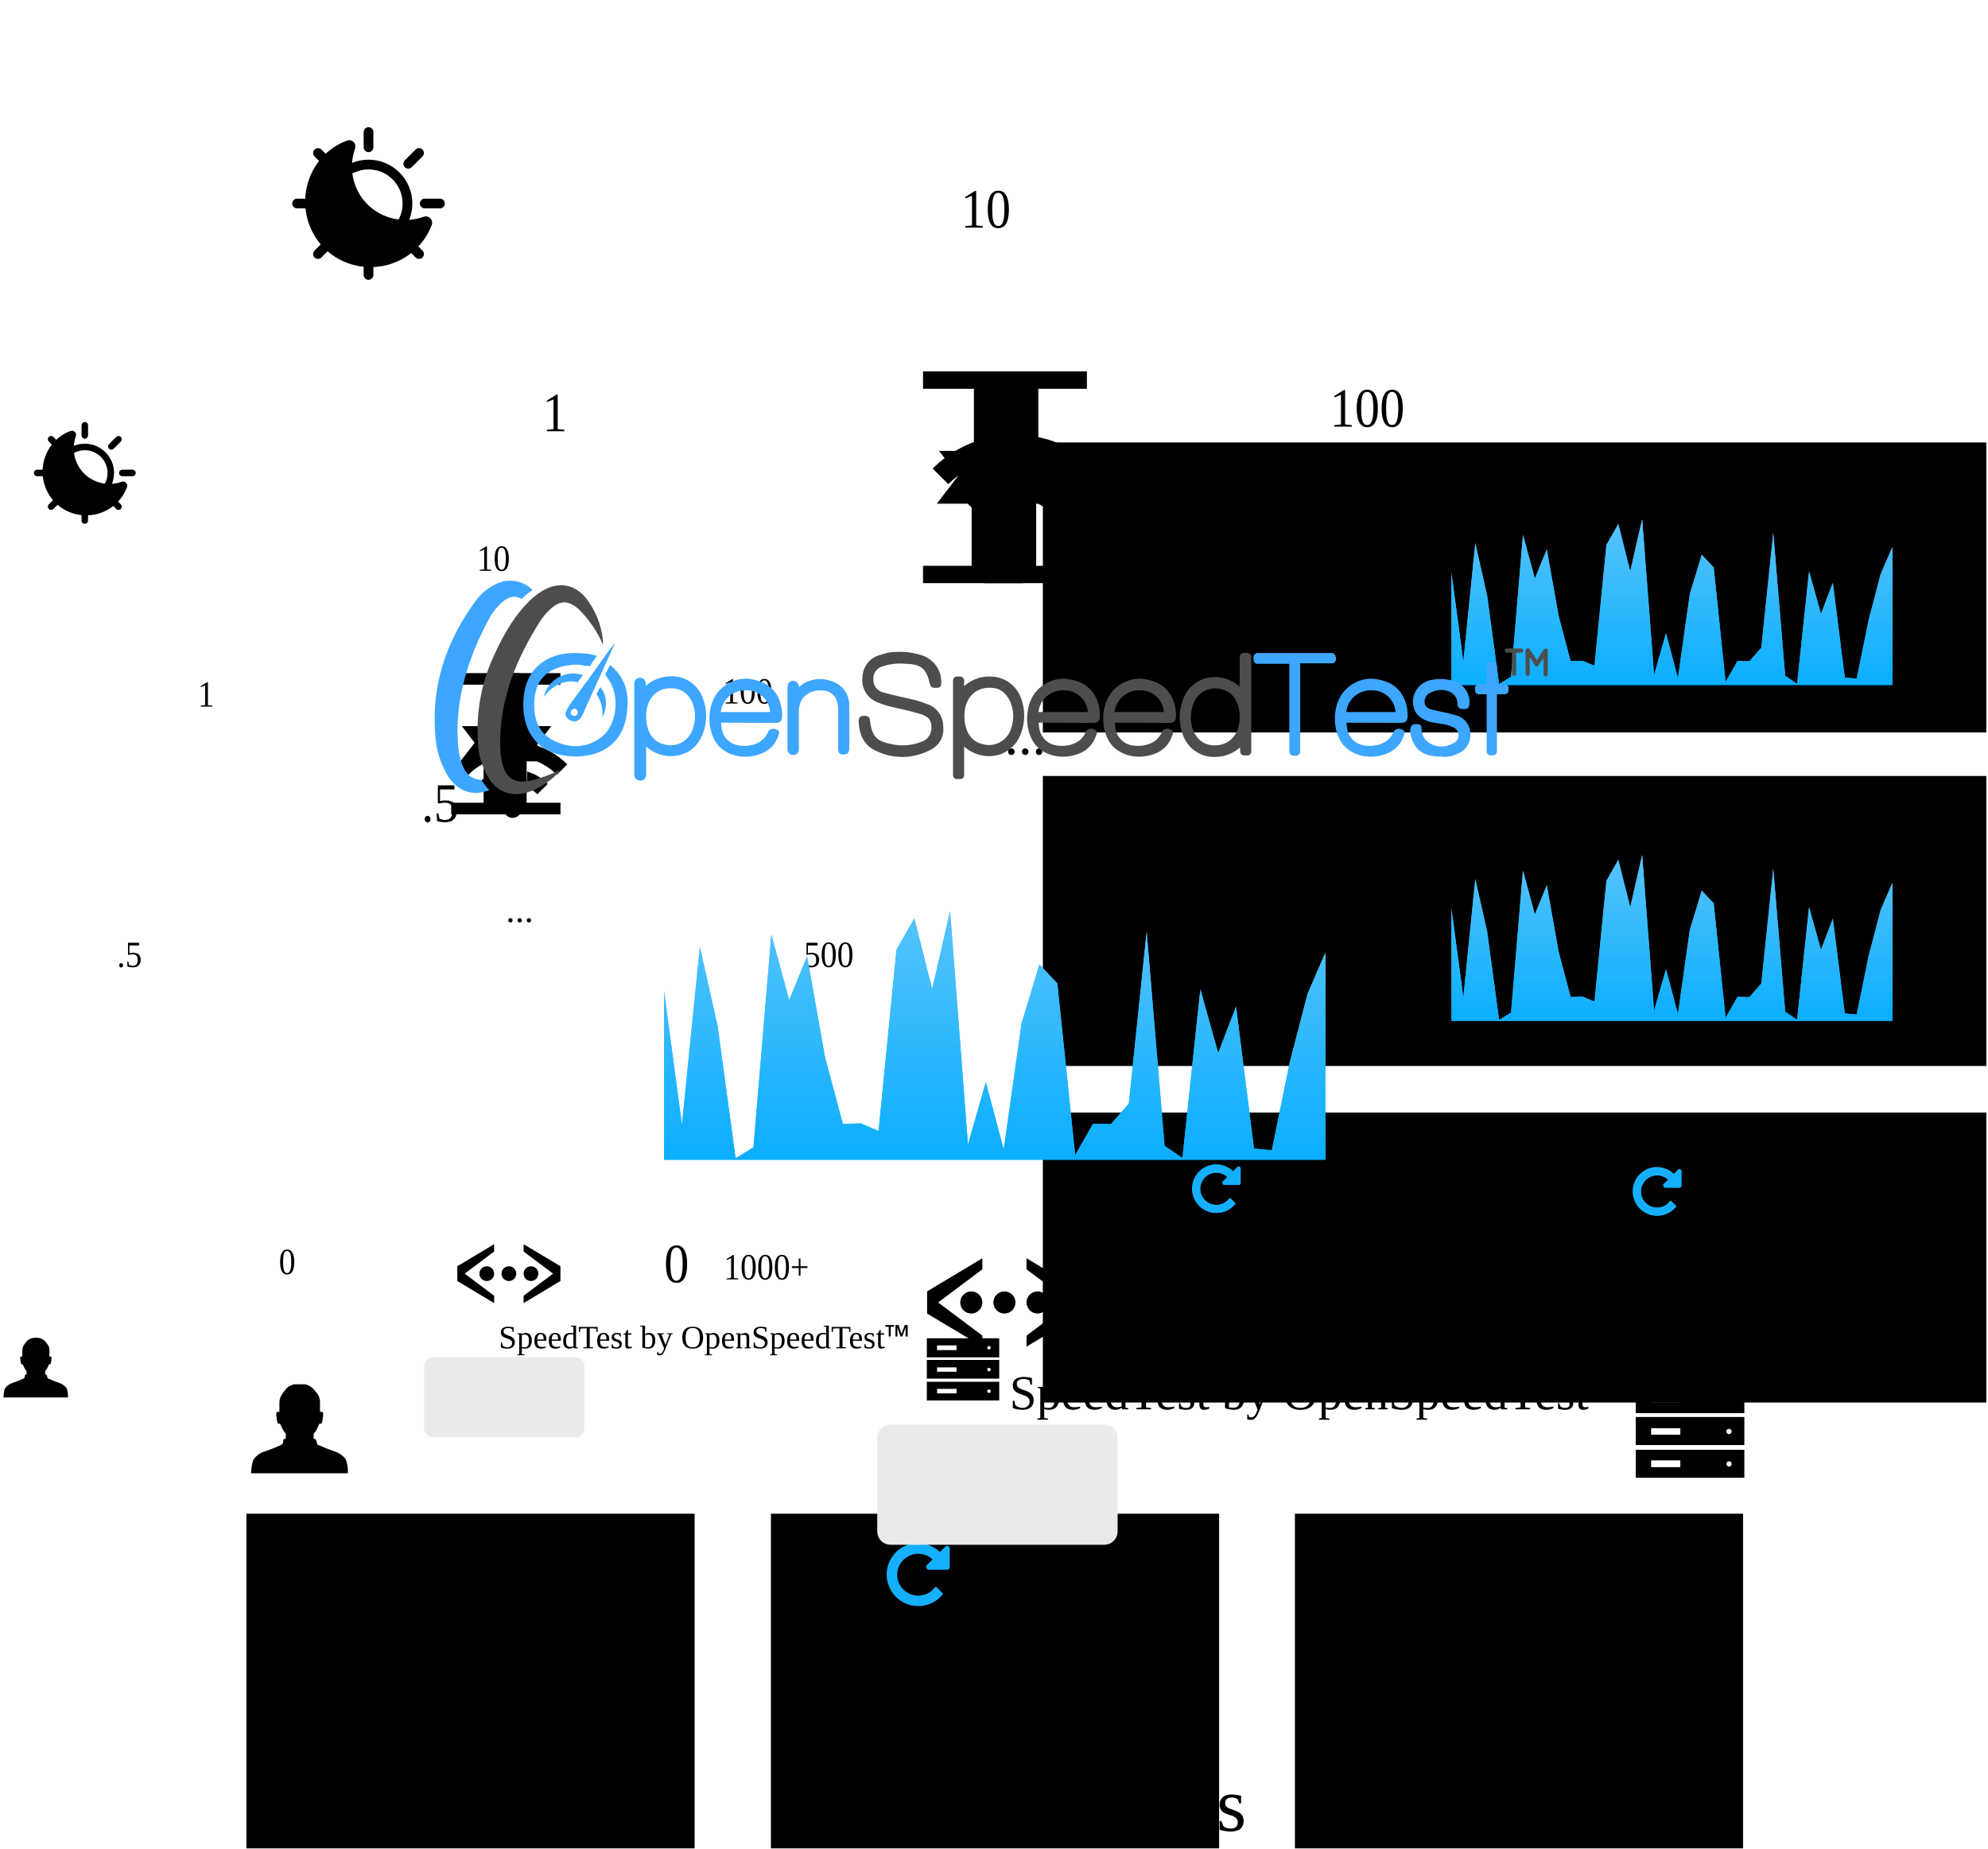
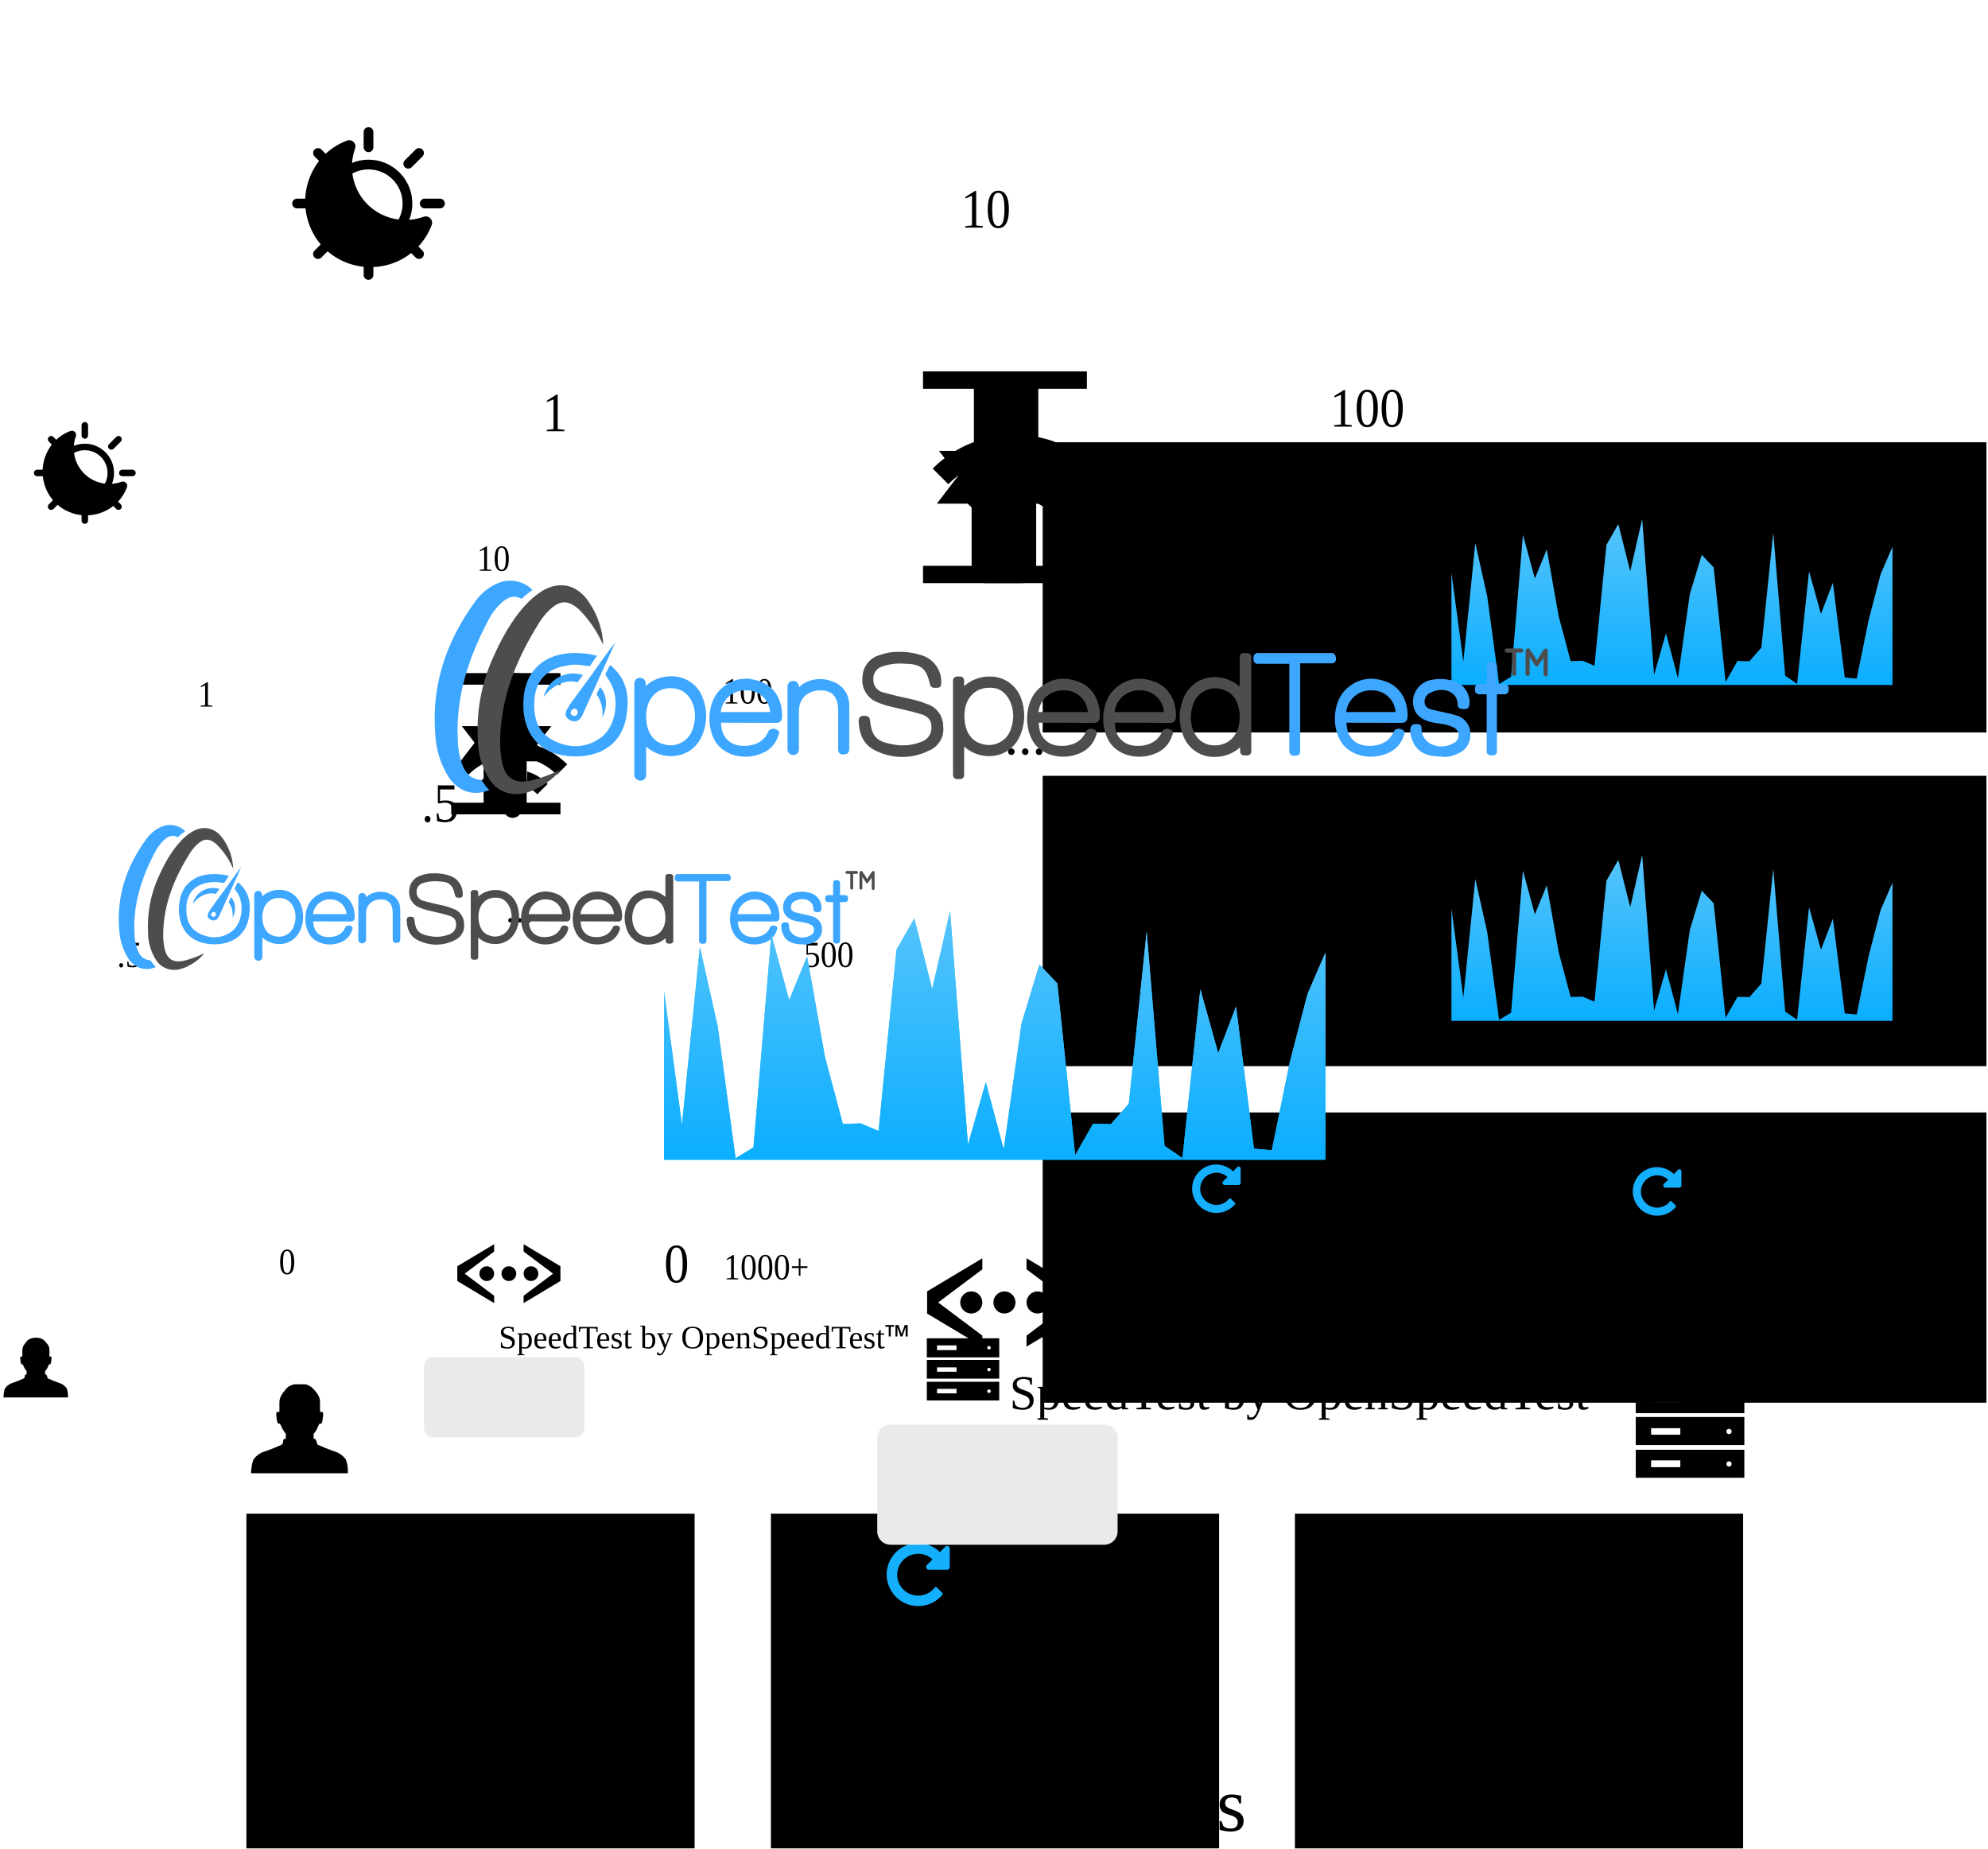
<svg xmlns="http://www.w3.org/2000/svg" xmlns:xlink="http://www.w3.org/1999/xlink" version="1.1" id="OpenSpeedtest" class="openSpeedtestApp">
  <symbol id="logo" viewBox="0 0 262.79 50.38">
    <a target="_blank" href="http://openspeedtest.com?ref=Self-Hosted-Intro&amp;run=5">
      <g>
        <path d="M39.77,15.17A27,27,0,0,0,34,6.71c-2.49-2.13-4.33-2.13-6.68,0a15.2,15.2,0,0,0-2.55,3.06c-5.4,8.59-9.17,17.68-9.31,28a22.39,22.39,0,0,0,.5,5.33C16.83,46.7,19,48,22.66,47.2a32.27,32.27,0,0,0,7-2.56c-1.78,2.63-6.47,5.4-9.38,5.68a7.44,7.44,0,0,1-7.46-3.62,17.59,17.59,0,0,1-2.62-9.16A41.31,41.31,0,0,1,13.42,19C15.55,14.1,18,9.41,21.66,5.51a18.35,18.35,0,0,1,3.91-3.2C29.33.18,33,.82,35.72,4.09a19.33,19.33,0,0,1,4,9.94Z" style="fill: #4d4d4d" />
        <path d="M12.93,49.4C9.16,51,5.47,49.76,3.2,46.2A20.53,20.53,0,0,1,.21,37C-.92,25.11,2.56,14.6,9.45,5.08A12.69,12.69,0,0,1,15.06.53a7.51,7.51,0,0,1,7.31,1,5.17,5.17,0,0,1,.71.71A14.47,14.47,0,0,0,20.53,4.3c-2.21-1.28-3.84.14-4.76.92a14.34,14.34,0,0,0-3,3.91C8,18.08,4.9,27.52,5.47,37.89a17.58,17.58,0,0,0,1,5.4c.71,1.85,1.71,3.48,4.48,3.77C11.15,47.06,12,48.69,12.93,49.4Z" style="fill: #3da6ff" />
        <path d="M109.31,16.8a16.31,16.31,0,0,1,6,.92A6.55,6.55,0,0,1,119.61,24c0,.78-.15,1.28-1,1.28s-1.42.14-1.7-.92c-.86-3.77-2.13-4.69-6-4.76a12.92,12.92,0,0,0-5,.57,3,3,0,0,0-2.34,3.19A3,3,0,0,0,106,26.39c2.48.71,4.9,1.21,7.39,1.77a22,22,0,0,1,2.77.93,5.47,5.47,0,0,1,3.9,5.25,5.44,5.44,0,0,1-3.34,5.76,14,14,0,0,1-12.35.14c-3-1.28-4.12-3.84-4.27-7,0-.93.36-1.35,1.28-1.35s1.35.28,1.42,1.21c.43,3.76,1.64,4.9,5.4,5.54a11.78,11.78,0,0,0,6.61-.57,3.45,3.45,0,0,0,2.48-3.48c0-1.64-.78-2.63-2.63-3.13-2.34-.71-4.83-1.21-7.17-1.77a22.21,22.21,0,0,1-3-1,5.61,5.61,0,0,1-3.48-6,5.55,5.55,0,0,1,4.26-5.19A11.35,11.35,0,0,1,109.31,16.8Z" style="fill: #4d4d4d" />
        <path d="M237.65,41.52c-3.84,0-6-1.35-6.89-4.05a5.87,5.87,0,0,1-.43-2.2c0-.86.36-1.42,1.28-1.42S233,33.92,233,35c0,3.55,4.41,5.26,7.53,3.34a2,2,0,0,0,1.21-1.92,2,2,0,0,0-1.35-1.84c-1.49-.79-3.2-.79-4.9-1.14-3.2-.71-4.76-2.56-4.48-5.61a5.37,5.37,0,0,1,4.69-4.48,10.83,10.83,0,0,1,4.76.29,5.24,5.24,0,0,1,3.84,5.54c-.08.78-.43,1.13-1.14,1.13s-1.63-.07-1.63-.92c.07-3.34-3.56-4.4-6.33-3a2.31,2.31,0,0,0-1.49,2.34c.07,1.14.93,1.49,1.78,1.71,1.85.49,3.83.78,5.68,1.35a4.49,4.49,0,0,1,3.34,4.54,4.62,4.62,0,0,1-3.13,4.55A6,6,0,0,1,237.65,41.52Z" style="fill: #3da6ff" />
        <path d="M35,22.27,33.74,24c-2.35-.78-5.83.43-8,3.48A7.15,7.15,0,0,1,35,22.27Z" style="fill: #3da6ff" />
        <path d="M39.56,32.35a7.75,7.75,0,0,0-1.35-5.54l.85-1.7C40.7,26.89,40.91,29.73,39.56,32.35Z" style="fill: #3da6ff" />
        <path d="M262.79,17.65h0V16.8c0-.36,0-.71-.35-.78s-.57.28-.78.5c-.43.71-.93,1.42-1.42,2.27-.57-.85-1-1.64-1.5-2.27-.14-.29-.35-.71-.78-.5s-.42.42-.42.78V22a.53.53,0,0,0,.49.5h0a.53.53,0,0,0,.5-.5v-4l1.35,2.13c.14.14.43.28.57,0l1.35-1.85v3.84a.53.53,0,0,0,.5.49h0a.53.53,0,0,0,.49-.49V17.72h0Z" style="fill: #4d4d4d" />
        <path d="M256.54,16h-3.41a.53.53,0,0,0-.49.49h0a.53.53,0,0,0,.49.5h1.21v5a.54.54,0,0,0,.5.5h0a.54.54,0,0,0,.5-.5v-5h1.2a.53.53,0,0,0,.5-.5h0A.59.59,0,0,0,256.54,16Z" style="fill: #4d4d4d" />
        <path d="M252.64,24.4h-1.85V20.14a1,1,0,0,0-.92-.93h-.57a1,1,0,0,0-.93.93V24.4h-1.84a.94.94,0,0,0-.92.92v.57a.93.93,0,0,0,.92.92h1.84v13.5a.94.94,0,0,0,.93.92h.57a.94.94,0,0,0,.92-.92V26.81h1.85a.94.94,0,0,0,.92-.92v-.57A.94.94,0,0,0,252.64,24.4Z" style="fill: #3da6ff" />
        <path d="M212.72,18a1,1,0,0,0-.92-.93H194.25a1,1,0,0,0-.92.93v.71a.94.94,0,0,0,.92.92h7.53V40.38a.94.94,0,0,0,.93.92h.71a.94.94,0,0,0,.92-.92V19.5h7.53a.94.94,0,0,0,.92-.92V18Z" style="fill: #3da6ff" />
        <path d="M190.06,39.31v0Z" style="fill: #7c7c7c" />
        <path d="M190.06,18v7c-4.4-3.84-11.43-2.77-13.49,3.34a11.48,11.48,0,0,0,.07,8,7.72,7.72,0,0,0,7.53,5.26,8.84,8.84,0,0,0,6-2.27h0v1a.94.94,0,0,0,.93.92h.78a.93.93,0,0,0,.92-.92V18a.94.94,0,0,0-.92-.93h-.78A.92.92,0,0,0,190.06,18Zm-6.82,20.81a4.79,4.79,0,0,1-1.13-.29c-3.06-1.2-4.41-5.39-3.06-9.23a5.49,5.49,0,0,1,7.11-3.55c2.48.71,3.9,3.12,3.9,6.53C190.06,36.62,187.22,39.31,183.24,38.82Z" style="fill: #4d4d4d" />
        <path d="M48.58,47.2h0a1.31,1.31,0,0,0,1.35-1.35V39.17c4.4,3.84,11.43,2.77,13.49-3.34a11.48,11.48,0,0,0-.07-8,7.7,7.7,0,0,0-7.52-5.26,8.83,8.83,0,0,0-6,2.28h0v-.57a1.31,1.31,0,0,0-1.35-1.35h0a1.31,1.31,0,0,0-1.35,1.35V45.78A1.42,1.42,0,0,0,48.58,47.2Zm8.17-21.74a6,6,0,0,1,1.13.29c3.06,1.21,4.41,5.4,3.06,9.23a5.47,5.47,0,0,1-7.1,3.55c-2.49-.71-3.91-3.12-3.91-6.53C49.93,27.67,52.7,24.83,56.75,25.46Z" style="fill: #3da6ff" />
        <path d="M228.06,33.56c1.21.07,1.64-.5,1.64-1.63.07-3.55-1.64-6.61-4.55-7.89-3.41-1.42-6.68-1.27-9.66,1.28-3.34,2.77-3.91,9-1.42,12.86,2.13,3.19,7,4.33,11.08,2.48a6.57,6.57,0,0,0,3.62-4c.29-.57.36-1.28-.35-1.5a1.51,1.51,0,0,0-1.78.15c-.28.28-.35.71-.57,1-1.13,2.06-3.83,3.05-6.74,2.56a4.77,4.77,0,0,1-3.91-4,10.21,10.21,0,0,1-.14-1.35ZM215.21,31a5.92,5.92,0,0,1,.92-2.55h0a5.81,5.81,0,0,1,5.26-2.56A5.46,5.46,0,0,1,226.85,31Z" style="fill: #3da6ff" />
        <path d="M173.37,33.56c1.21.07,1.64-.5,1.64-1.63.07-3.55-1.64-6.61-4.55-7.89-3.41-1.42-6.68-1.27-9.66,1.28-3.34,2.77-3.91,9-1.42,12.86,2.13,3.19,7,4.33,11.08,2.48a6.57,6.57,0,0,0,3.62-4c.29-.57.36-1.28-.35-1.5a1.51,1.51,0,0,0-1.78.15c-.28.28-.35.71-.57,1-1.13,2.06-3.83,3.05-6.74,2.56a4.77,4.77,0,0,1-3.91-4,10.21,10.21,0,0,1-.14-1.35ZM160.52,31a5.92,5.92,0,0,1,.92-2.55h0a5.81,5.81,0,0,1,5.26-2.56A5.46,5.46,0,0,1,172.16,31Z" style="fill: #4d4d4d" />
        <path d="M155.4,33.56c1.21.07,1.64-.5,1.64-1.63.07-3.55-1.64-6.61-4.55-7.89-3.41-1.42-6.68-1.27-9.66,1.28-3.34,2.77-3.91,9-1.42,12.86,2.13,3.19,7,4.33,11.08,2.48a6.57,6.57,0,0,0,3.62-4c.29-.57.36-1.28-.35-1.5a1.51,1.51,0,0,0-1.78.15c-.28.28-.35.71-.57,1-1.13,2.06-3.83,3.05-6.74,2.56a4.77,4.77,0,0,1-3.91-4,10.21,10.21,0,0,1-.14-1.35ZM142.55,31a5.92,5.92,0,0,1,.92-2.55h0a5.81,5.81,0,0,1,5.26-2.56A5.49,5.49,0,0,1,154.2,31Z" style="fill: #4d4d4d" />
        <path d="M80.4,33.56c1.21.07,1.63-.5,1.63-1.63.07-3.55-1.63-6.61-4.54-7.89-3.41-1.42-6.68-1.27-9.66,1.28-3.34,2.77-3.91,9-1.42,12.86,2.13,3.19,7,4.33,11.08,2.48a6.6,6.6,0,0,0,3.62-4c.28-.57.36-1.28-.36-1.5a1.49,1.49,0,0,0-1.77.15c-.28.28-.36.71-.57,1-1.14,2.06-3.83,3.05-6.75,2.56a4.75,4.75,0,0,1-3.9-4,10.21,10.21,0,0,1-.14-1.35ZM67.54,31a5.88,5.88,0,0,1,.93-2.55h0a5.8,5.8,0,0,1,5.25-2.56A5.46,5.46,0,0,1,79.19,31Z" style="fill: #3da6ff" />
        <path d="M97.87,29.51A5.77,5.77,0,0,0,94,23.83a7.7,7.7,0,0,0-7,.5,8.08,8.08,0,0,0-1,.85V25a1.35,1.35,0,1,0-2.7,0V39.81a1.35,1.35,0,0,0,2.7,0V30.65c.07-3,2.2-4.83,5.26-4.76,2.7.07,4,1.63,4,4.76v8.88c0,.92.15,1.49,1.28,1.49s1.35-.71,1.35-1.49C97.87,36.26,97.94,32.92,97.87,29.51Z" style="fill: #3da6ff" />
        <path d="M86,32.07v0Z" style="fill: #3da6ff" />
        <path d="M45.38,31.22c-1,8.66-8.16,10.86-14.13,10.15C23.65,40.52,20.38,34.7,21,27.74c.57-7.6,6.32-11.3,13.92-10.59a10.89,10.89,0,0,1,1.5.15c.78.14,1.91.42,1.91.42l-1.2,1.71-.43.71-1.21-.07A9.87,9.87,0,0,0,31.39,20c-5.11.78-7.81,3.76-7.88,9-.07,3.76,1,7,4.69,8.8s7.6,1.78,11.08-.78,4.54-9.09,2.13-13.14l-1.14-1.77,1.14-2.21C45.17,22.91,46,26.89,45.38,31.22Z" style="fill: #3da6ff" />
        <path d="M41.34,16.23h0c-3.13,4.41-6.25,8.74-9.52,13.14l-.14.29c-.07.07-.07.14-.15.28-.92,1.28-.85,2.2.29,2.91s2.34.36,3-1c2.28-5,4.55-10.09,6.89-15.2l.93-2.06ZM33.67,31.57a1,1,0,0,1-.72.36.83.83,0,0,1-.85-.85,1,1,0,0,1,.85-.86.81.81,0,0,1,.72.36A1.22,1.22,0,0,1,33.67,31.57Z" style="fill: #3da6ff" />
        <path d="M136.08,34.91a5.46,5.46,0,0,1-7.1,3.55c-2.48-.71-3.91-3.12-3.91-6.53,0-4.41,2.77-7.1,6.89-6.61a4.75,4.75,0,0,1,1.14.29C136,26.89,137.43,31.15,136.08,34.91Zm2.42-7A7.72,7.72,0,0,0,131,22.62a8.85,8.85,0,0,0-6,2.28V23.55a.94.94,0,0,0-.92-.93h-.78a.94.94,0,0,0-.92.93V45.92a.93.93,0,0,0,.92.92h.78a.93.93,0,0,0,.92-.92V39.17c4.41,3.84,11.44,2.77,13.5-3.34A11.79,11.79,0,0,0,138.5,27.88Z" style="fill: #4d4d4d" />
      </g>
      <rect fill="transparent" x="0" y="0" width="265" height="60" />
    </a>
  </symbol>
  <symbol id="mainGaugebg" viewBox="0 0 295.93 270.18">
    <path fill="none" d="M64.32,256.41a137,137,0,1,1,192.09-24.8l-.07.09a134.45,134.45,0,0,1-24.71,24.71" />
  </symbol>
  <symbol id="mainGaugeBlue" viewBox="0 0 295.93 270.18">
    <path fill="none" d="M64.32,256.41a137,137,0,1,1,192.09-24.8l-.07.09a134.45,134.45,0,0,1-24.71,24.71" />
  </symbol>
  <symbol id="mainGaugeWhite" viewBox="0 0 295.93 270.18">
    <path fill="none" d="M64.32,256.41a137,137,0,1,1,192.09-24.8l-.07.09a134.45,134.45,0,0,1-24.71,24.71" />
  </symbol>
  <symbol id="oDoMeter" viewBox="0 0 295.93 270.18">
    <text transform="translate(76.34 264.28) scale(0.9 1)">0</text>
    <text transform="translate(23.81 164.6) scale(0.9 1)">.5</text>
    <text transform="translate(50.01 80.11) scale(0.9 1)">1</text>
    <text transform="translate(140.58 36.04) scale(0.9 1)">10</text>
    <text transform="translate(220.43 79.11) scale(0.9 1)">100</text>
    <text transform="translate(246.71 164.6) scale(0.9 1)">500</text>
    <text id="oDoTopSpeed" class="oDoTop-Speed" transform="translate(220.71 265.99) scale(0.9 1)">1000+</text>
    <text id="oDoLiveSpeed" class="oDoLive-Speed" transform="translate(150 150) scale(1 1)">...</text>
    <text id="oDoLiveStatus" class="oDoLive-Status" transform="translate(151 170) scale(1 1)" />
  </symbol>
  <symbol id="progressBar" viewBox="0 0 293.53 18.38">
    <defs>
      <symbol id="personLeft" class="uiBg" viewBox="0 0 33.46 30.9">
        <path d="M32.7,4.8a7.81,7.81,0,0,1-4.1,2.8,61.42,61.42,0,0,0-5.7,2.3s-.1.3-.4,1.3-.9.6-.9.6v1.8a6.15,6.15,0,0,1,1.2,1.8,14.72,14.72,0,0,0,.8,1.7h.5c.5,0,.7,1.9.8,3.2s-1.1.8-1.1.8v3.2c0,1.9-.5,2.8-2.3,4.8s-4.7,1.8-4.7,1.8-3.1.1-4.7-1.8-2.3-3-2.3-4.8V21.1s-1.2.5-1.1-.8.3-3.2.8-3.2H10s.3-.6.8-1.7A9.62,9.62,0,0,1,12,13.6V11.8s-.8.4-.9-.6a2.26,2.26,0,0,0-.4-1.3A61.42,61.42,0,0,0,5,7.6,7.41,7.41,0,0,1,.9,4.8C.2,3.6,0,0,0,0H33.4A11.7,11.7,0,0,1,32.7,4.8Z" />
      </symbol>
      <symbol id="progressElement" class="uiBg" viewBox="0 0 409.31 10.48">
        <line id="progressbg" class="progressbg" x1="5" y1="5" x2="405" y2="5" />
      </symbol>
      <symbol id="doc" class="uiBg" viewBox="0 0 36.8 31.6">
        <path d="M0,31.6V21.9H36.8v9.7Zm15.1-6H5.2V28h9.9Zm16.5.3a.9.9,0,1,0,.9.9A.9.9,0,0,0,31.6,25.9Z" />
        <path d="M0,20.6V11.1H36.8v9.5Zm15.1-6H5.2v2.2h9.9Zm16.5.2a.9.9,0,1,0,.9.9A.9.9,0,0,0,31.6,14.8Z" />
        <path d="M0,9.5V0H36.8V9.5ZM15.1,3.6H5.2V5.9h9.9Zm16.5.2a.9.9,0,1,0,.9.9A.9.9,0,0,0,31.6,3.8Z" />
      </symbol>
    </defs>
    <g id="Progress">
      <g>
        <use width="33.46" height="30.9" transform="matrix(0.57, 0, 0, -0.57, 0, 17.49)" xlink:href="#personLeft" />
        <use width="409.31" height="10.48" transform="matrix(0.57, 0, 0, -0.57, 28.35, 13.39)" xlink:href="#progressElement" />
        <use width="36.8" height="31.6" transform="matrix(0.58, 0, 0, -0.58, 272.2, 18.38)" xlink:href="#doc" />
      </g>
    </g>
  </symbol>
  <symbol id="upSymbol" viewBox="0 0 32.21 41.62">
    <g>
      <path d="M2.71,26H9.55V38.55a2.93,2.93,0,0,0,2.78,3.07h7.13a2.94,2.94,0,0,0,2.78-3.07V26h6.84L15.89,8.8Z" />
      <rect width="32.21" height="3.41" />
    </g>
  </symbol>
  <symbol id="downSymbol" viewBox="0 0 32.21 41.62">
    <g>
      <path d="M29.51,15.62H22.66V3.08A2.94,2.94,0,0,0,19.88,0H12.76A2.94,2.94,0,0,0,10,3.08V15.62H3.14l13.18,17.2Z" />
      <rect y="38.21" width="32.21" height="3.41" />
    </g>
  </symbol>
  <symbol id="resultCard" viewBox="0 0 278.13 85.49">
    <g>
      <rect width="278.13" height="85.49" />
    </g>
  </symbol>
  <symbol id="resultCardMob" viewBox="0 0 88.1 65.79">
    <g>
      <rect width="88.1" height="65.79" />
    </g>
  </symbol>
  <symbol id="downloadRc1" viewBox="0 0 66.93 13.85">
    <g>
      <text transform="translate(0 10.52)" class="rtext">DOWNLOAD</text>
    </g>
  </symbol>
  <symbol id="uploadRc2" viewBox="0 0 46.73 13.85">
    <g>
      <text transform="translate(0 10.52)" class="rtext">UPLOAD</text>
    </g>
  </symbol>
  <symbol id="pingSymbol" viewBox="0 0 14.28 14.28">
    <g>
      <path d="M13.92.64a.55.55,0,0,0-.65.13L12.06,2A7.21,7.21,0,0,0,9.79.52a7,7,0,0,0-5.42,0,7,7,0,0,0-3.8,3.8,7,7,0,0,0,0,5.54,7.23,7.23,0,0,0,1.52,2.28,7.25,7.25,0,0,0,2.28,1.53,6.89,6.89,0,0,0,2.77.56,7.12,7.12,0,0,0,5.5-2.57.31.31,0,0,0,.07-.21.23.23,0,0,0-.09-.19L11.35,10a.36.36,0,0,0-.24-.09.27.27,0,0,0-.21.11,4.61,4.61,0,0,1-1.67,1.37,4.68,4.68,0,0,1-2.09.48,4.75,4.75,0,0,1-3.36-1.39A4.84,4.84,0,0,1,2.76,9a4.68,4.68,0,0,1-.38-1.85A4.63,4.63,0,0,1,2.76,5.3,4.74,4.74,0,0,1,5.3,2.76a4.72,4.72,0,0,1,5.09.9L9.1,4.94A.54.54,0,0,0,9,5.58.56.56,0,0,0,9.52,6h4.17a.61.61,0,0,0,.42-.17.57.57,0,0,0,.17-.42V1.19a.56.56,0,0,0-.36-.55Z" style="fill: #14b0fe" />
    </g>
  </symbol>
  <symbol id="pingRc3" viewBox="0 0 28.43 13.85">
    <g>
      <text transform="translate(0 10.52)" class="rtext">PING</text>
    </g>
  </symbol>
  <symbol id="jitterRc3" viewBox="0 0 39.95 13.85">
    <text class="rtext" transform="translate(0 9.64)">JITTER</text>
  </symbol>
  <symbol id="downResultC1" viewBox="0 0 53.35 39.8">
    <text id="downResult" transform="translate(0 20.07)" class="rtextnum">---</text>
    <text x="0" y="35" class="rtextmbms">Mbps</text>
  </symbol>
  <symbol id="upResultC2" viewBox="0 0 53.35 39.8">
    <text id="upRestxt" transform="translate(0 20.07)" class="rtextnum">---</text>
    <text x="0" y="36.09" class="rtextmbms">Mbps</text>
  </symbol>
  <symbol id="pingResultC3" viewBox="0 0 40.01 39.79">
    <text transform="translate(0 20.07)" id="pingResult" class="rtextnum">--</text>
    <text x="0" y="35" class="rtextmbms">ms</text>
  </symbol>
  <symbol id="jitterResultC3" viewBox="0 0 21.99 39.79">
    <text id="jitterDesk" transform="translate(2.33 20.07)" class="rtextnum">--</text>
    <text x="2" y="35" xml:space="preserve" class="rtextmbms">ms</text>
  </symbol>
  <symbol style="fill: url(#gradient)" id="graphc1" viewBox="0 0 200 100">
    <polygon points="0,50 0.00,16.91 3.51,43.13 7.03,8.17 10.54,23.80 14.05,49.71 17.57,47.57 21.08,5.73 24.59,18.61 28.11,10.03 31.62,29.77 35.14,42.97 38.65,42.85 42.16,44.34 45.68,8.71 49.19,2.56 52.70,16.48 56.22,1.10 59.73,47.04 63.24,34.75 66.76,48.00 70.27,23.19 73.78,11.62 77.30,15.34 80.81,49.09 84.32,42.92 87.84,42.99 91.35,38.99 94.86,5.15 98.38,47.27 101.89,49.66 105.41,16.49 108.92,29.03 112.43,19.89 115.95,47.80 119.46,48.13 122.97,30.92 126.49,17.38 130.00,9.27 130,50" class="line" />
  </symbol>
  <symbol style="fill: url(#gradient)" id="graphc2" viewBox="0 0 200 100">
    <polygon points="0,50 0.00,16.91 3.51,43.13 7.03,8.17 10.54,23.80 14.05,49.71 17.57,47.57 21.08,5.73 24.59,18.61 28.11,10.03 31.62,29.77 35.14,42.97 38.65,42.85 42.16,44.34 45.68,8.71 49.19,2.56 52.70,16.48 56.22,1.10 59.73,47.04 63.24,34.75 66.76,48.00 70.27,23.19 73.78,11.62 77.30,15.34 80.81,49.09 84.32,42.92 87.84,42.99 91.35,38.99 94.86,5.15 98.38,47.27 101.89,49.66 105.41,16.49 108.92,29.03 112.43,19.89 115.95,47.80 119.46,48.13 122.97,30.92 126.49,17.38 130.00,9.27 130,50" class="line2" />
  </symbol>
  <symbol id="jitterMob" viewBox="0 0 58.1 35.77">
    <text id="pingMobres" transform="translate(11.07 18.05)" class="rtextnum">--</text>
    <text x="-8" y="33.46" class="rtextmbms">Jitter</text>
    <text id="JitterResultMon" x="17" y="33.46" class="jitter-Mob">--</text>
    <text id="JitterResultms" x="36" y="33.46" class="rtextmbms">ms</text>
  </symbol>
  <symbol id="settings" viewBox="0 0 100 125">
    <rect fill="transparent" x="0" y="25" width="100" height="50" />
    <path d="M36.43,29.64,9.29,50,36.43,70.36v6.78L2.5,56.79V43.21L36.43,22.86Z" />
    <path d="M63.57,70.36,90.71,50,63.57,29.64V22.86L97.5,43.21V56.79L63.57,77.14Z" />
    <circle cx="29.64" cy="50" r="6.79" />
    <circle cx="50" cy="50" r="6.79" />
    <circle cx="70.36" cy="50" r="6.79" />
  </symbol>
  <symbol id="playButton" style="fill: #eaeaea" viewBox="0 0 191.255 191.255">
    <rect width="180" height="90" rx="10" ry="10" class="startButton" />
    <text class="buttonTxt" x="90" y="60">Start</text>
  </symbol>
  <symbol id="introProgress" viewBox="0 0 409.31 10.48">
    <line x1="5" y1="5" x2="405" y2="5" />
  </symbol>
  <symbol id="ConnectError" viewBox="0 0 489.6 489.6">
    <a target="_blank" href="https://openspeedtest.com/FAQ.php?ref=NetworkError">
      <g>
        <g>
          <path d="M179.6,235.6c-33.7,10.3-65.5,28.5-92.2,55.1l46.6,46.6c13.9-13.9,30.1-24.8,47.6-32.5L179.6,235.6z" />
          <path d="M175.8,109C111.3,122,49.9,153.4,0,203.3l46.6,46.6c37.5-37.5,83.1-61.9,131.2-73.7L175.8,109z" />
          <path d="M313.8,109l-2,67.3c48.1,11.8,93.7,36.2,131.2,73.7l46.6-46.6C439.8,153.4,378.3,122,313.8,109z" />
          <path d="M307.9,304.8c17.5,7.7,33.7,18.6,47.7,32.6l46.6-46.6c-26.6-26.6-58.5-44.9-92.2-55.2L307.9,304.8z" />
        </g>
        <circle cx="244.8" cy="403.2" r="40" />
        <g>
          <path d="M260.6,330.4h-31.7c-8.3,0-15.1-6.6-15.3-14.9L206,62.2c-0.3-8.6,6.7-15.8,15.3-15.8h47c8.6,0,15.6,7.1,15.3,15.8                  l-7.7,253.3C275.7,323.8,268.9,330.4,260.6,330.4z" />
        </g>
      </g>
    </a>
  </symbol>
  <symbol class="Your-IP" viewBox="0 0 300 299.12">
    <text id="YourIP" transform="translate(140 228) scale(.8 .8)">SpeedTest by OpenSpeedTest™️</text>
  </symbol>
  <symbol id="light" viewBox="0 0 512 512">
    <g>
      <path d="M256,108.936c-81.091,0-147.064,65.973-147.064,147.064S174.909,403.064,256,403.064S403.064,337.091,403.064,256         S337.091,108.936,256,108.936z M256,370.383c-63.071,0-114.383-51.312-114.383-114.383c0-63.071,51.312-114.383,114.383-114.383         c63.071,0,114.383,51.312,114.383,114.383C370.383,319.071,319.071,370.383,256,370.383z" />
      <path d="M256,83.708c9.024,0,16.34-7.316,16.34-16.34V16.34C272.34,7.316,265.024,0,256,0c-9.024,0-16.34,7.316-16.34,16.34         v51.027C239.66,76.391,246.976,83.708,256,83.708z" />
      <path d="M256,428.292c-9.024,0-16.34,7.316-16.34,16.34v51.027c0,9.024,7.316,16.34,16.34,16.34c9.024,0,16.34-7.316,16.34-16.34         v-51.027C272.34,435.609,265.024,428.292,256,428.292z" />
      <path d="M111.062,134.171c6.38,6.381,16.727,6.381,23.109,0c6.381-6.38,6.381-16.727,0-23.109L98.089,74.981         c-6.38-6.381-16.727-6.381-23.109,0c-6.381,6.38-6.381,16.727,0,23.109L111.062,134.171z" />
      <path d="M400.938,377.829c-6.38-6.381-16.727-6.38-23.109,0c-6.381,6.38-6.381,16.727,0,23.109l36.081,36.082         c6.38,6.382,16.727,6.382,23.109,0c6.382-6.38,6.382-16.727,0-23.109L400.938,377.829z" />
      <path d="M83.708,256c0-9.024-7.316-16.34-16.34-16.34H16.34C7.316,239.66,0,246.976,0,256c0,9.024,7.316,16.34,16.34,16.34         h51.027C76.391,272.34,83.708,265.024,83.708,256z" />
      <path d="M495.66,239.66h-51.027c-9.024,0-16.34,7.316-16.34,16.34c0,9.024,7.316,16.34,16.34,16.34h51.027         c9.024,0,16.34-7.316,16.34-16.34C512,246.976,504.684,239.66,495.66,239.66z" />
      <path d="M111.062,377.829l-36.081,36.082c-6.381,6.382-6.381,16.727,0,23.109c6.38,6.382,16.727,6.383,23.109,0l36.081-36.082         c6.381-6.381,6.381-16.727,0-23.109C127.79,371.447,117.443,371.447,111.062,377.829z" />
      <path d="M400.938,134.171l36.081-36.082c6.382-6.381,6.382-16.727,0-23.109c-6.38-6.381-16.727-6.381-23.109,0l-36.081,36.082         c-6.381,6.381-6.381,16.727,0,23.109C384.21,140.552,394.557,140.553,400.938,134.171z" />
    </g>
    <rect fill="none" width="512" cursor="pointer" pointer-events="visible" height="512" />
  </symbol>
  <symbol id="dark" viewBox="0 0 1024 1024">
    <path d="M524.8 938.667h-4.267a439.893 439.893 0 0 1-313.173-134.4 446.293 446.293 0 0 1-11.093-597.333 432.213 432.213 0 0 1 170.667-116.907 42.667 42.667 0 0 1 45.227 9.387 42.667 42.667 0 0 1 10.24 42.667 358.4 358.4 0 0 0 82.773 375.893 361.387 361.387 0 0 0 376.747 82.773 42.667 42.667 0 0 1 54.187 55.04A433.493 433.493 0 0 1 836.267 810.667a438.613 438.613 0 0 1-311.467 128z" />
  </symbol>
  <a id="resultsData">
    <svg class="Desktop" viewBox="0 0 586 346">
      <g id="UI-Desk">
        <use id="mainGaugebg-Desk" class="main-Gaugebg" xlink:href="#mainGaugebg" x="10.28" y="36.11" width="273.94" height="245.39" />
        <use id="mainGaugeBlue-Desk" class="main-GaugeBlue" xlink:href="#mainGaugeBlue" x="10.28" y="36.11" width="273.94" height="245.39" />
        <use id="mainGaugeWhite-Desk" class="main-GaugeWhite" xlink:href="#mainGaugeWhite" x="10.28" y="36.11" width="273.94" height="245.39" />
        <use xlink:href="#resultCard" class="Cards" x="307.4" y="31" width="278.1" height="85.5">
						</use>
        <use xlink:href="#resultCard" class="Cards" x="307.4" y="129.3" width="278.1" height="85.5">
						</use>
        <use xlink:href="#resultCard" class="Cards" x="307.4" y="228.5" width="278.1" height="85.5">
						</use>
        <use id="downSymbolDesk" xlink:href="#downSymbol" class="Desktop" x="133" y="99" width="32.21" height="41.62" />
        <use id="upSymbolDesk" xlink:href="#upSymbol" class="Desktop" x="133" y="99" width="32.21" height="41.62" />
        <use id="ConnectErrorDesk" xlink:href="#ConnectError" class="ConnectError" x="135" y="107.8" width="32.21" height="41.62" />
        <use class="oDo-Meter" xlink:href="#oDoMeter" x="10.28" y="36.11" width="273.94" height="245.39" />
        <use xlink:href="#progressBar" x="1" y="295" width="293.53" height="18.38" />
        <use id="progressStatus-Desk" class="intro-Progress" xlink:href="#introProgress" x="29" y="295" width="234" height="21" />
        <use xlink:href="#downloadRc1" x="335.05" y="50.28" width="67" height="16">
						</use>
        <use xlink:href="#uploadRc2" x="345.33" y="145.2" width="47" height="16">
						</use>
        <use xlink:href="#pingSymbol" x="351.4" y="243.8" width="14.3" height="14.4" />
        <use xlink:href="#pingSymbol" x="481.3" y="244.6" width="14.33" height="14.4" />
        <use xlink:href="#pingRc3" x="367.01" y="244.68" width="28" height="16">
						</use>
        <use xlink:href="#jitterRc3" x="495.61" y="246.3" width="39.95" height="13.85">
						</use>
        <use xlink:href="#upSymbol" class="Symbol" x="329" y="146.5" width="11.8" height="13.9" />
        <use xlink:href="#downSymbol" class="Symbol" x="318.7" y="51.9" width="11.8" height="13.8" />
        <use xlink:href="#graphc2" x="427.84" y="134" width="200" height="135">
						</use>
        <use xlink:href="#graphc1" x="427.84" y="35" width="200" height="135">
						</use>
        <use xlink:href="#downResultC1" x="298" y="67.21" width="200" height="45.1">
						</use>
        <use xlink:href="#upResultC2" x="298" y="162.13" width="200" height="45.1">
						</use>
        <use xlink:href="#pingResultC3" x="303.73" y="261.55" width="200" height="45.1">
						</use>
        <use xlink:href="#jitterResultC3" x="420.04" y="262.17" width="200" height="45.1">
						</use>
      </g>
      <g id="intro-Desk">
-         <div id="results">
-           <div>
-             <use id="logo-Desk" xlink:href="#logo" x="35" y="140" width="222.8" height="50.22" />
-             <use id="deskStart" class="deskStart" xlink:href="#mainGaugebg" x="10.28" y="36.11" width="273.94" height="245.39" />
-           </div>
-           <div>
-             <use xlink:href="#resultCard" class="Cards" x="307.4" y="31" width="278.1" height="85.5" />
-             <use xlink:href="#resultCard" class="Cards" x="307.4" y="228.5" width="278.1" height="85.5" />
-             <use xlink:href="#resultCard" class="Cards" x="307.4" y="129.3" width="278.1" height="85.5" />
-           </div>
-         </div>
+         <use id="logo-Desk" xlink:href="#logo" x="35" y="140" width="222.8" height="50.22" />
+         <use id="deskStart" class="deskStart" xlink:href="#mainGaugebg" x="10.28" y="36.11" width="273.94" height="245.39" />
+         <use xlink:href="#resultCard" class="Cards" x="307.4" y="31" width="278.1" height="85.5" />
+         <use xlink:href="#resultCard" class="Cards" x="307.4" y="228.5" width="278.1" height="85.5" />
+         <use xlink:href="#resultCard" class="Cards" x="307.4" y="129.3" width="278.1" height="85.5" />
        <use xlink:href="#downloadRc1" x="335.05" y="50.28" width="67" height="16">
						</use>
        <use xlink:href="#uploadRc2" x="345.33" y="145.2" width="47" height="16">
						</use>
        <use xlink:href="#pingSymbol" x="351.4" y="243.8" width="14.3" height="14.4" />
        <use xlink:href="#pingSymbol" x="481.3" y="244.6" width="14.33" height="14.4" />
        <use xlink:href="#pingRc3" x="367.01" y="244.68" width="28" height="16">
						</use>
        <use xlink:href="#jitterRc3" x="495.61" y="246.3" width="39.95" height="13.85">
						</use>
        <use xlink:href="#upSymbol" class="Symbol" x="329" y="146.5" width="11.8" height="13.9" />
        <use xlink:href="#downSymbol" class="Symbol" x="318.7" y="51.9" width="11.8" height="13.8" />
        <use xlink:href="#graphc2" x="427.84" y="134" width="200" height="135">
						</use>
        <use xlink:href="#graphc1" x="427.84" y="35" width="200" height="135">
						</use>
        <use xlink:href="#downResultC1" x="298" y="67.21" width="200" height="45.1">
						</use>
        <use xlink:href="#upResultC2" x="298" y="162.13" width="200" height="45.1">
						</use>
        <use xlink:href="#pingResultC3" x="303.73" y="261.55" width="200" height="45.1">
						</use>
        <use xlink:href="#jitterResultC3" x="420.04" y="262.17" width="200" height="45.1">
						</use>
        <use id="nightmode" class="darkmode" xlink:href="#dark" x="10" y="25" width="30" height="30" />
        <use id="daymode" class="darkmode" xlink:href="#light" x="10" y="25" width="30" height="30" />
        <use id="startButtonDesk" class="startButton" xlink:href="#playButton" x="125" y="300.6" width="50.2" height="50.2">
						</use>
        <use id="settingsDesk" class="Startsettings" xlink:href="#settings" x="100" y="260" width="100" height="40">
						</use>
        <use class="Desktop" id="ipDesk" xlink:href="#YourIP" x="7" y="70" />
      </g>
    </svg>
    <svg class="Mobile" viewBox="0 0 295.9 363.3">
      <g id="UI-Mob">
        <use id="mainGaugebg-Mob" class="main-Gaugebg" xlink:href="#mainGaugebg" x="11.18" y="12" width="273.94" height="245.39" />
        <use id="mainGaugeBlue-Mob" class="main-GaugeBlue" xlink:href="#mainGaugeBlue" x="11.18" y="12" width="273.94" height="245.39" />
        <use id="mainGaugeWhite-Mob" class="main-GaugeWhite" xlink:href="#mainGaugeWhite" x="11.18" y="12" width="273.94" height="245.39" />
        <use xlink:href="#resultCardMob" class="Cards" x="1" y="297.52" width="88.1" height="65.8">
						</use>
        <use xlink:href="#resultCardMob" class="Cards" x="104.1" y="297.52" width="88.1" height="65.8">
						</use>
        <use xlink:href="#resultCardMob" class="Cards" x="207.1" y="297.52" width="88.1" height="65.8">
						</use>
        <use id="upSymbolMob" xlink:href="#upSymbol" class="Mobile" x="134" y="73" width="32.21" height="41.62" />
        <use id="downSymbolMob" xlink:href="#downSymbol" class="Mobile" x="134" y="73" width="32.21" height="41.62" />
        <use id="ConnectErrorMob" xlink:href="#ConnectError" class="ConnectError" x="135.9" y="74.02" width="32.21" height="41.62" />
        <use class="oDo-Meter" xlink:href="#oDoMeter" x="11.18" y="12" width="273.94" height="245.39" />
        <use xlink:href="#progressBar" x="1.9" y="272.08" width="293.53" height="18.38" />
        <use id="progressStatus-Mob" class="intro-Progress" xlink:href="#introProgress" x="29" y="272" width="234.5" height="21.5" />
        <use xlink:href="#downloadRc1" x="22.36" y="301.63" width="60" height="15">
						</use>
        <use xlink:href="#uploadRc2" x="237.51" y="301.64" width="42" height="15">
						</use>
        <use xlink:href="#pingRc3" x="143.88" y="301.72" width="26" height="15">
						</use>
        <use xlink:href="#upSymbol" class="Symbol" x="221.8" y="303.42" width="12.3" height="10.6" />
        <use xlink:href="#downSymbol" class="Symbol" x="7.7" y="303.42" width="10.6" height="12.4" />
        <use xlink:href="#pingSymbol" x="126.8" y="303.32" width="12.5" height="12.4" />
        <use id="graphMob1" xlink:href="#graphc1" x="83.1" y="160.45" width="200" height="135">
						</use>
        <use id="graphMob2" xlink:href="#graphc2" x="83.1" y="160.45" width="200" height="135">
						</use>
        <use xlink:href="#jitterMob" x="71.14" y="317.65" width="200" height="45.1">
						</use>
        <use xlink:href="#upResultC2" x="182" y="317.67" width="200" height="45.1">
						</use>
        <use xlink:href="#downResultC1" x="-25" y="317.64" width="200" height="45.1">
						</use>
      </g>
      <g id="intro-Mob">
        <use id="nightmode-Mob" class="darkmode" xlink:href="#dark" x="10" y="25" width="30" height="30" />
        <use id="daymode-Mob" class="darkmode" xlink:href="#light" x="10" y="25" width="30" height="30" />
        <use id="logo-Desk" xlink:href="#logo" x="38" y="110" width="218.8" height="50.22" />
        <use id="deskStartMob" class="deskStart" xlink:href="#mainGaugebg" x="11.18" y="12" width="273.94" height="245.39" />
        <use id="startButtonMob" class="startButton" xlink:href="#playButton" x="125" y="280" width="50.2" height="50.2">
						</use>
        <use id="settingsMob" class="Startsettings" xlink:href="#settings" x="100" y="240" width="100" height="40">
						</use>
        <use class="Mobile" id="ipMob" xlink:href="#YourIP" x="11" y="49" />
      </g>
    </svg>
  </a>
  <linearGradient id="gradient" x1="0%" y1="0%" x2="0%" y2="100%">
    <stop offset="0%" stop-color="#56c4fb" />
    <stop offset="100%" stop-color="#0baeff" />
  </linearGradient>
  <radialGradient id="RadialGradient1">
    <stop offset="0%" stop-color="#56c4fb" />
    <stop offset="100%" stop-color="#0baeff" />
  </radialGradient>
</svg>
